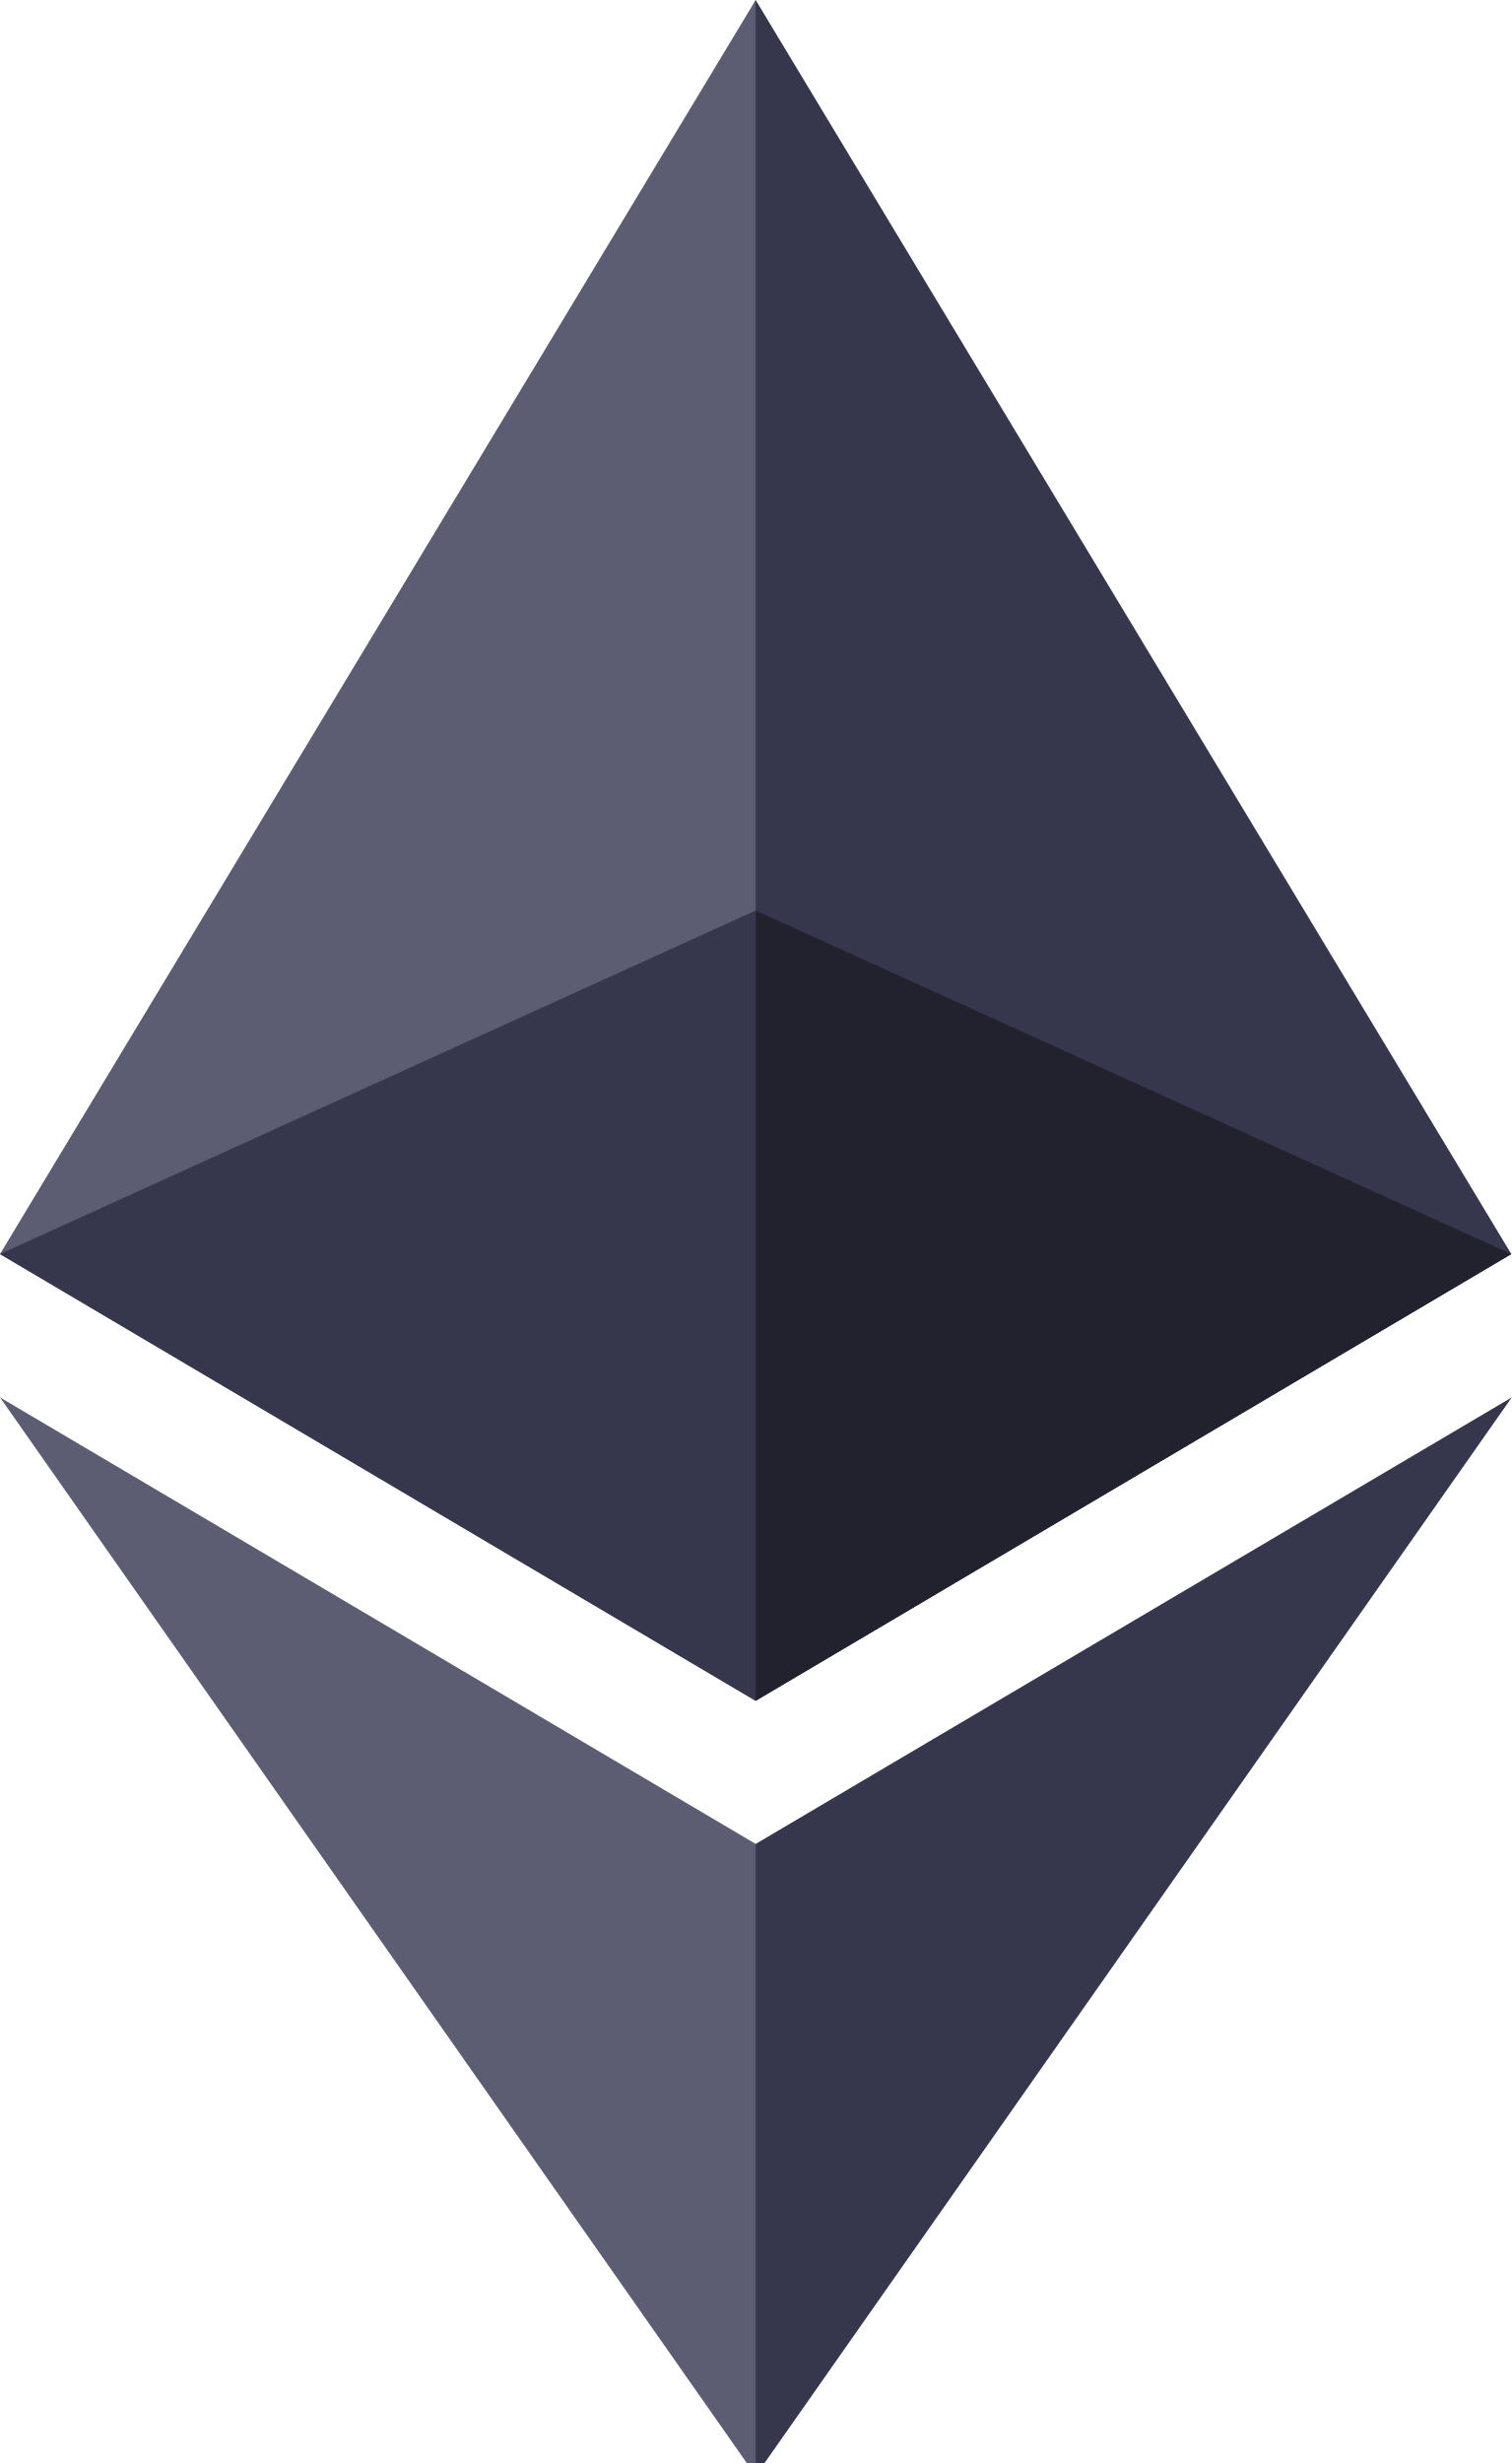
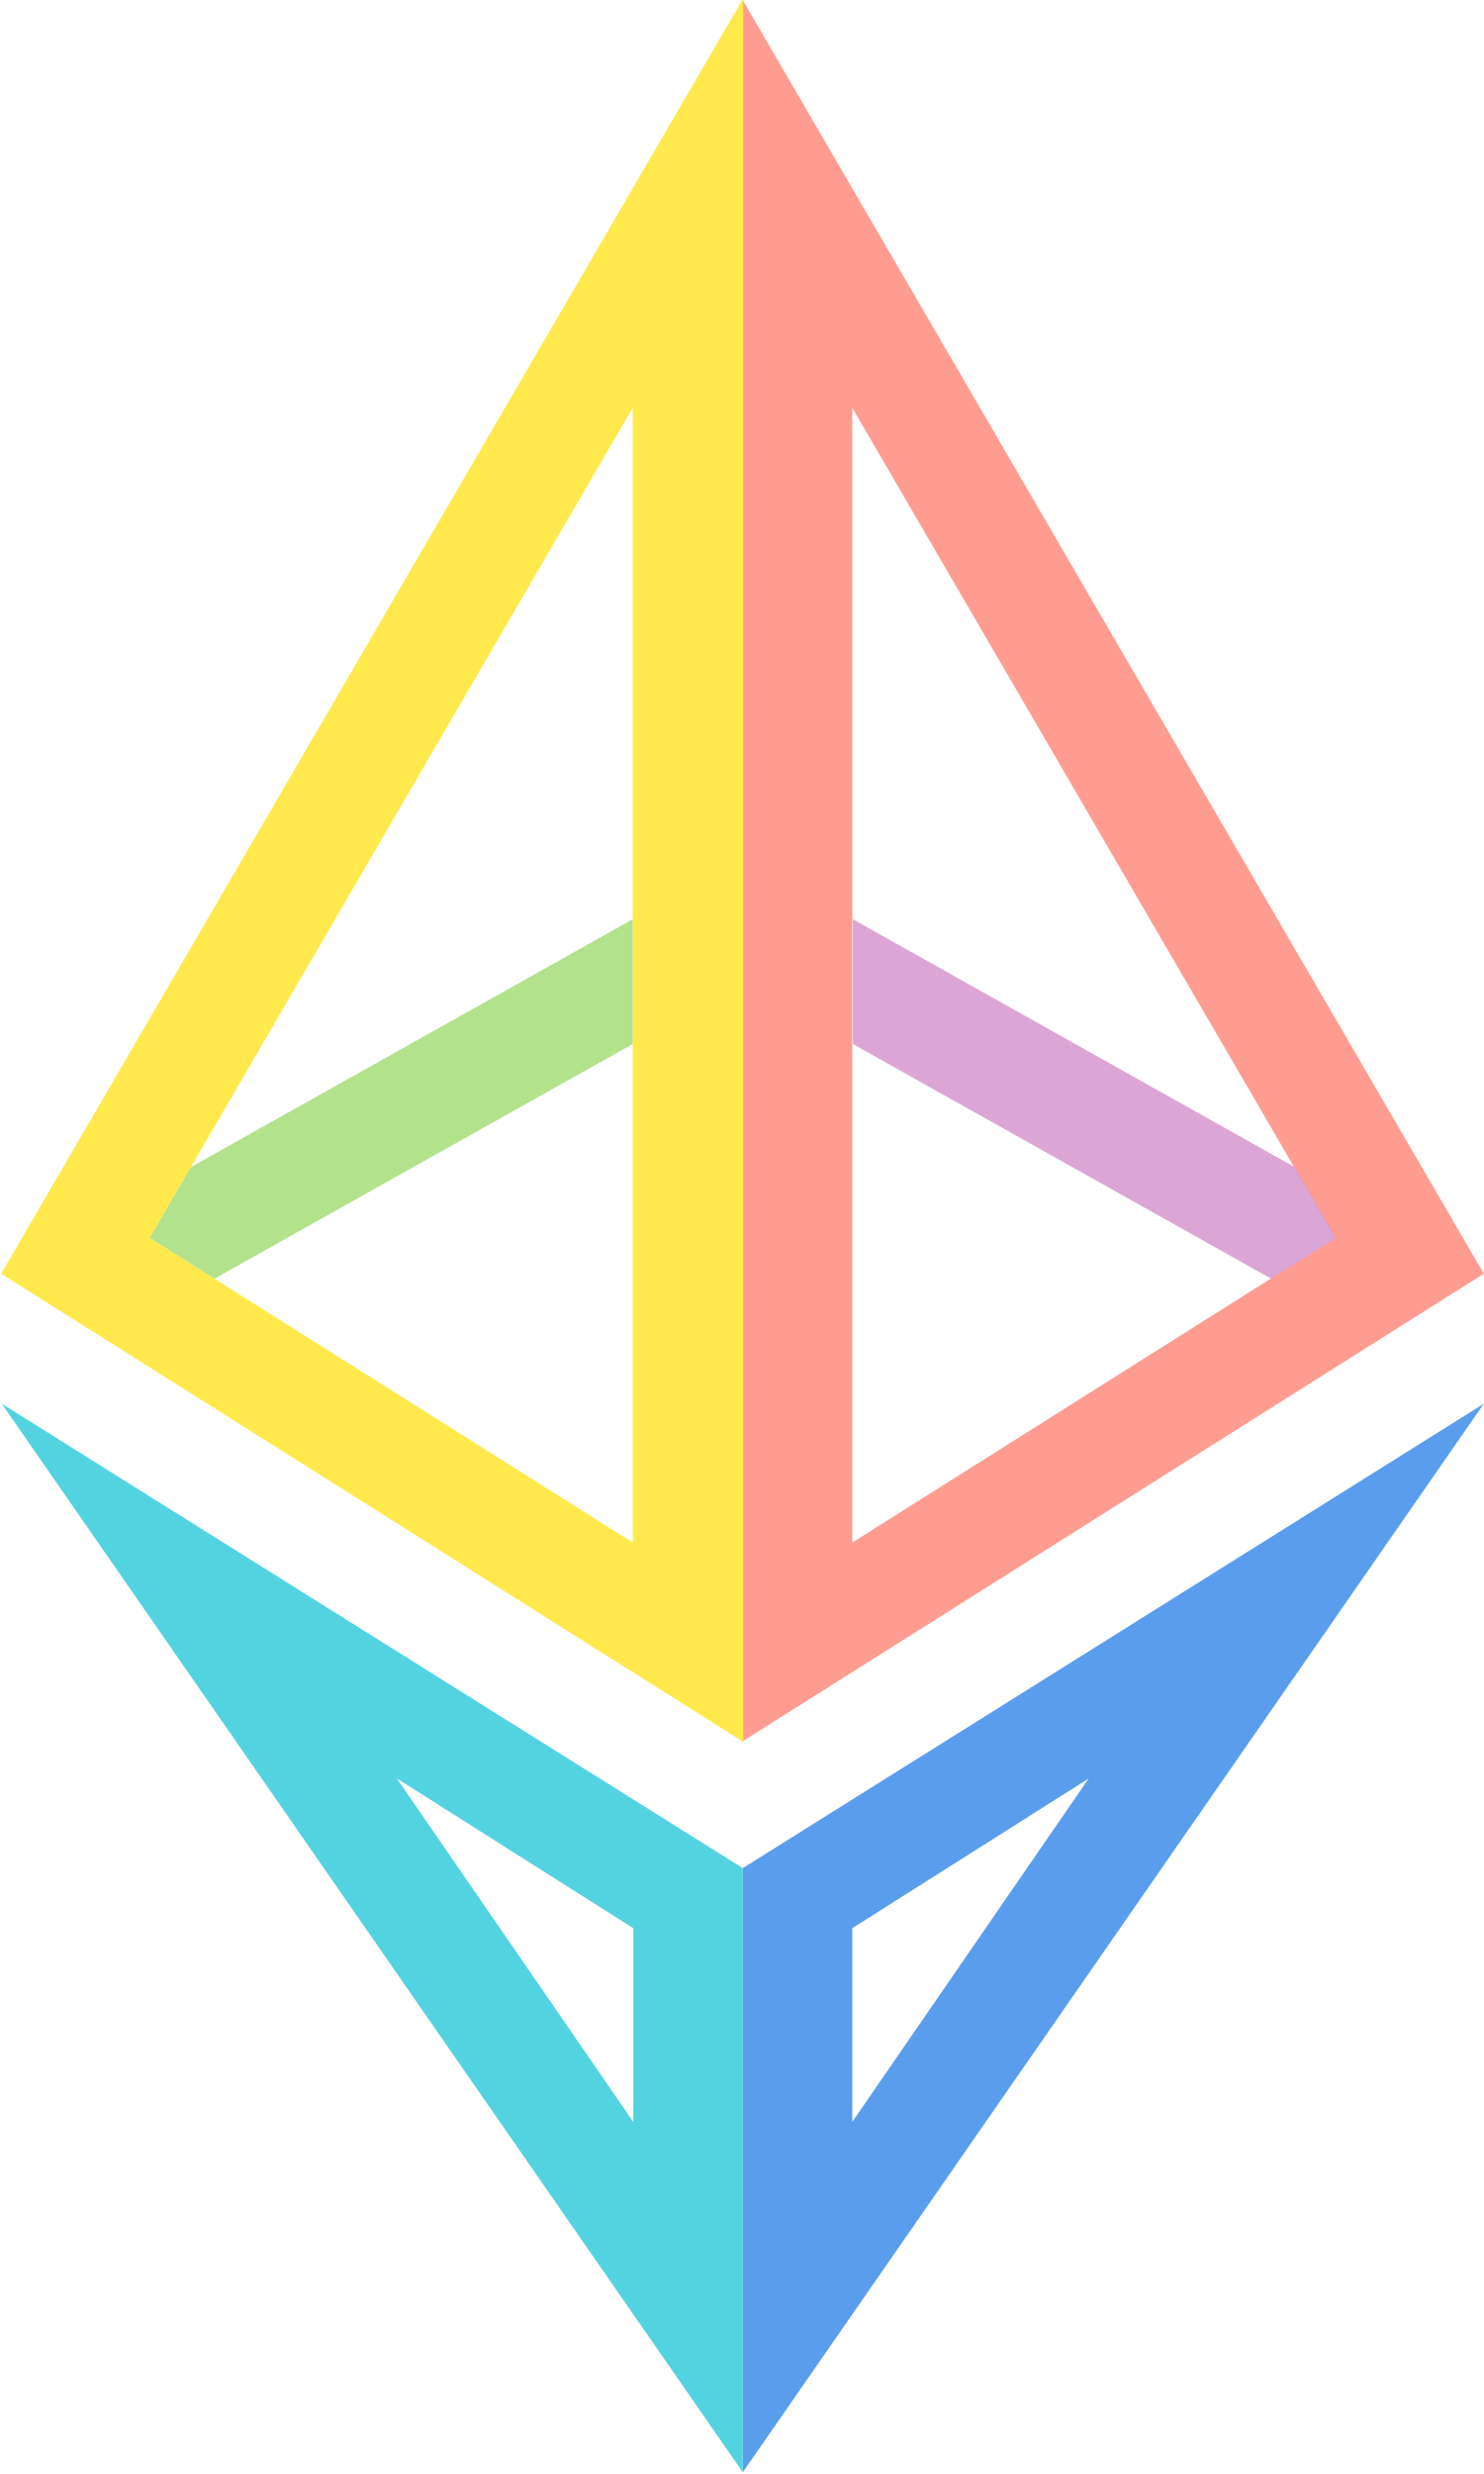
- <svg xmlns="http://www.w3.org/2000/svg" viewBox="0 0 256 417">
-   <path fill="#36364C" d="M127.961 0l-2.795 9.5v275.668l2.795 2.79 127.962-75.638z" />
-   <path fill="#5C5C72" d="M127.962 0L0 212.32l127.962 75.639V154.158z" />
-   <path fill="#36364C" d="M127.961 312.187l-1.575 1.92V414.55l1.575 4.6L256 236.587z" />
-   <path fill="#5C5C72" d="M127.962 419.15V312.187L0 236.587z" />
-   <path fill="#22222F" d="M127.961 287.958l127.96-75.637-127.96-58.162z" />
-   <path fill="#36364C" d="M0 212.32l127.96 75.639V154.159z" />
+ <svg xmlns="http://www.w3.org/2000/svg" width="100%" height="100%" viewBox="0 0 1705 2842" fill="none">
+   <path fill-rule="evenodd" clip-rule="evenodd" d="M853.5 2146L1705 1612.5L853.5 2840V2146ZM1251 2043L979.326 2215V2437.5L1251 2043Z" fill="#5A9DED" />
+   <path fill-rule="evenodd" clip-rule="evenodd" d="M853.5 2146L2 1612.5L853.5 2840V2146ZM455.998 2043L727.674 2215V2437.5L455.998 2043Z" fill="#53D3E0" />
+   <path fill-rule="evenodd" clip-rule="evenodd" d="M852.324 2000.91L1705 1463.17L852.324 -1.854V2000.91ZM1534.32 1422L979.324 1772V468.5L1534.32 1422Z" fill="#FF9C92" />
+   <path fill-rule="evenodd" clip-rule="evenodd" d="M854 2000.91L1.325 1463.17L854 -1.854V2000.91ZM172 1422L727 1772V468.5L172 1422Z" fill="#FFE94D" />
+   <path d="M727 1199.32L246.351 1468.89L172 1422L219.296 1340.74L727 1056V1199.32Z" fill="#9FDB6F" opacity="80%" />
+   <path d="M980 1199.32L1460.65 1468.89L1535 1422L1487.7 1340.74L980 1056V1199.32Z" fill="#D28ECB" opacity="80%" />
</svg>
